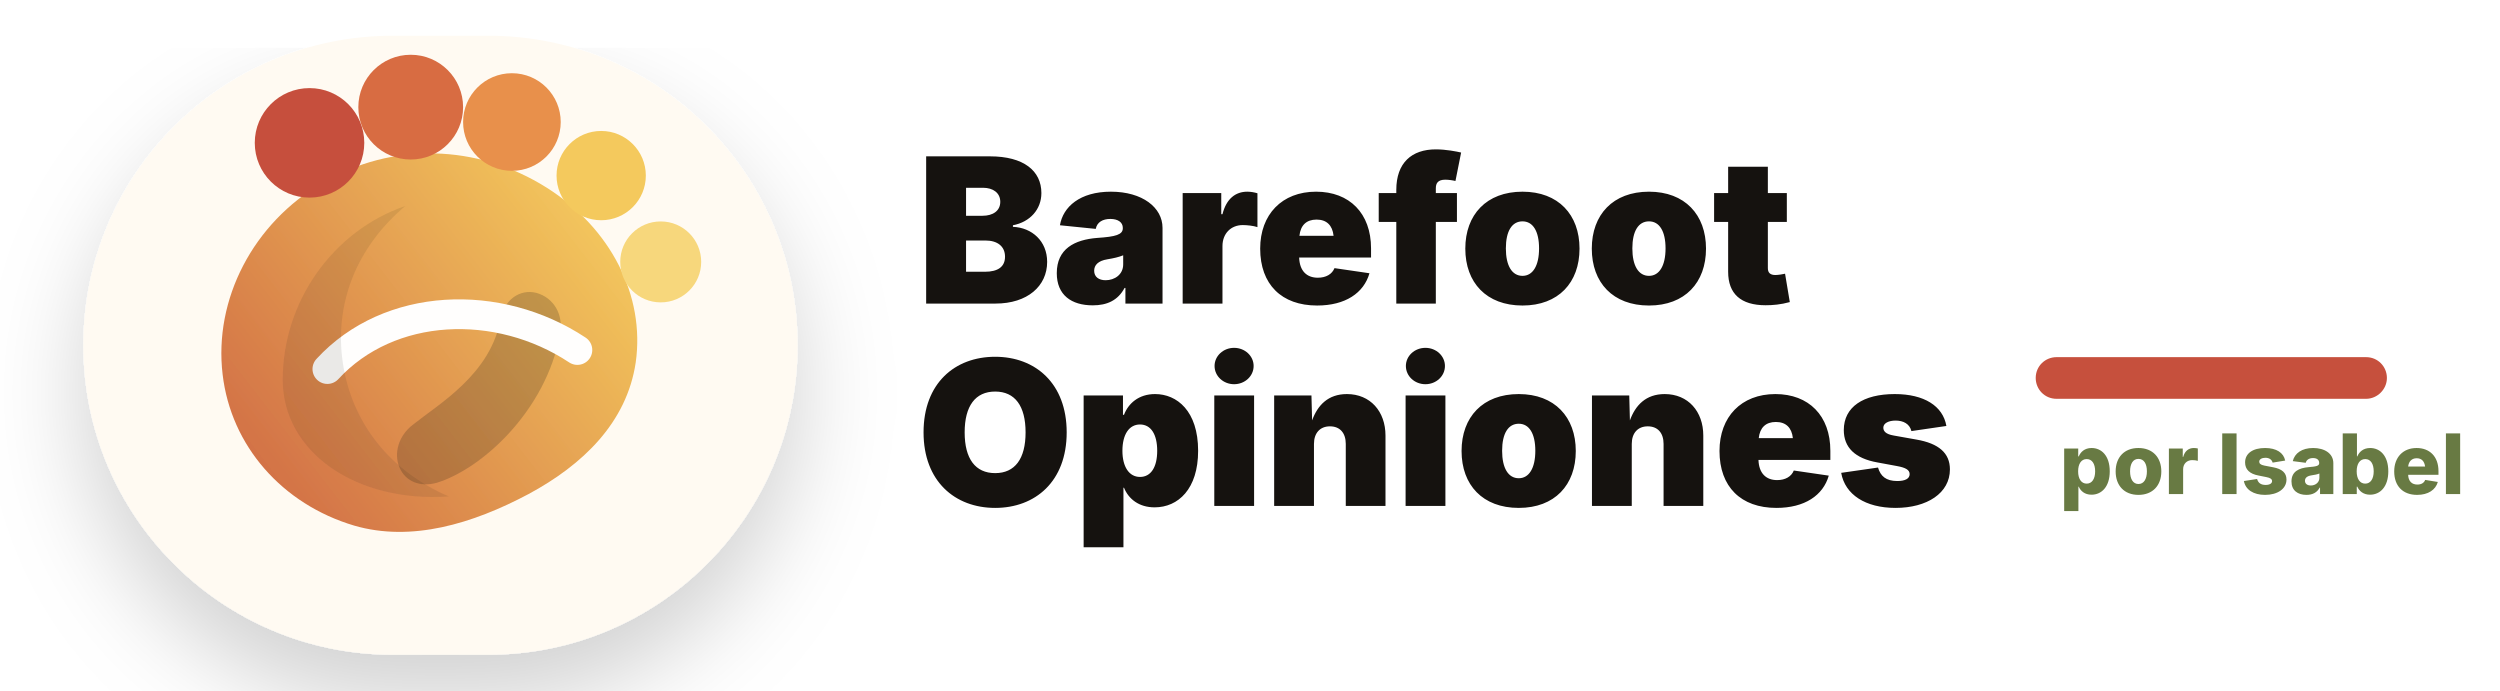
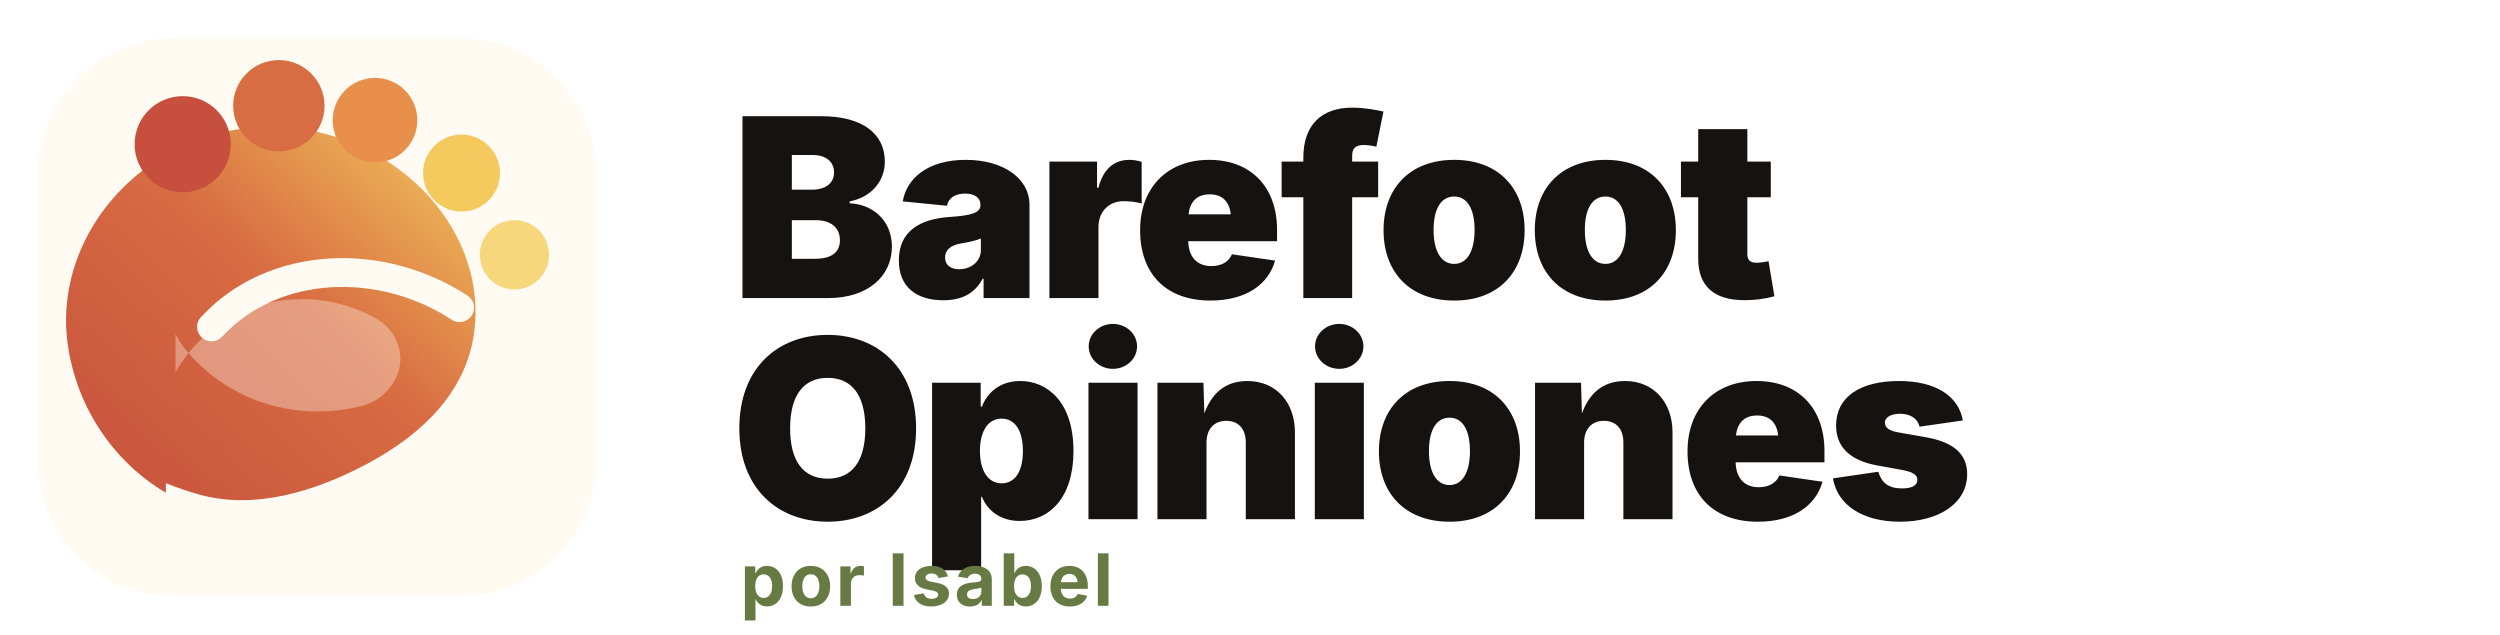
- <svg xmlns="http://www.w3.org/2000/svg" viewBox="0 0 420 116" role="img" aria-labelledby="title desc">
+ <svg xmlns="http://www.w3.org/2000/svg" viewBox="0 0 520 132" role="img" aria-labelledby="title desc">
  <defs>
-     <linearGradient id="sole" x1="12" x2="92" y1="84" y2="22" gradientUnits="userSpaceOnUse">
-       <stop stop-color="#c6503d" />
-       <stop offset="1" stop-color="#f4c95d" />
+     <linearGradient id="sole" x1="0%" y1="100%" x2="100%" y2="0%">
+       <stop offset="0%" stop-color="#c6503d" />
+       <stop offset="55%" stop-color="#d86c42" />
+       <stop offset="100%" stop-color="#f4c95d" />
    </linearGradient>
-     <filter id="soft-shadow" x="-20%" y="-20%" width="140%" height="140%">
-       <feDropShadow dx="0" dy="8" stdDeviation="8" flood-color="#15120f" flood-opacity=".18" />
-     </filter>
  </defs>
-   <g filter="url(#soft-shadow)">
-     <path fill="#fffaf2" d="M14 58c0-28.7 23.3-52 52-52h16c28.7 0 52 23.3 52 52s-23.3 52-52 52H66c-28.7 0-52-23.3-52-52Z" />
-     <path fill="url(#sole)" d="M59.5 88.3c-12.1-3.6-20.7-13.4-22.1-25.4-1.5-12.6 5.1-25.4 16.8-32.2 11.7-6.9 26-6.5 37.6.8 10.8 6.8 16.6 18.2 15 29.4-1.5 10.1-8.9 17.2-18 22.1-9.4 5-19.7 8.1-29.3 5.3Z" />
-     <path fill="#15120f" d="M73.4 81.1c-2.8.8-5.3-.2-6.3-2.6-1-2.4-.1-5.3 2.2-7.1 4.5-3.6 13.1-8.5 14.8-17.8.6-3.2 3.2-5.1 6-4.4 2.9.8 4.6 3.6 4 6.9-2.4 13-13.2 22.7-20.7 25Z" opacity=".2" />
-     <circle cx="52" cy="24" r="9.2" fill="#c6503d" />
-     <circle cx="69" cy="18" r="8.8" fill="#d86c42" />
-     <circle cx="86" cy="20.5" r="8.2" fill="#e8904b" />
-     <circle cx="101" cy="29.5" r="7.5" fill="#f4c95d" />
-     <circle cx="111" cy="44" r="6.8" fill="#f7d77c" />
-     <path fill="none" stroke="#fffefd" stroke-linecap="round" stroke-width="5" d="M55 62c10.4-11.3 28.7-12 42-3.2" />
-     <path fill="#15120f" d="M47.5 63.8c0-13.1 8.4-25 20.6-29.2-8.1 6.8-12 16.3-10.5 26.4 1.5 10.1 8 18.2 17.8 22.4-15.5 1.1-27.9-7.4-27.9-19.6Z" opacity=".09" />
+   <g>
+     <rect x="8" y="8" width="116" height="116" rx="28" fill="#fffaf2" />
+     <path fill="url(#sole)" d="M34.5 102.5c-10.8-6.4-18.5-17.6-20.4-30.8-2.2-15.3 5.8-30.9 20.1-39.3 14.3-8.4 31.9-8 46.1 1 13.1 8.3 20.2 22.2 18.3 35.9-1.7 12.3-10.8 21-21.9 27-11.4 6.1-24 9.8-35.5 6.5-2.1-.6-4.2-1.3-6.7-2.3Z" />
+     <path fill="#fffaf2" opacity=".35" d="M36.5 77.4c8.4-14.6 26.8-19.4 41.6-11.2 3.5 1.9 5.6 5.7 5.1 9.6-.6 4.3-4 7.7-8.2 8.7-12.6 3.1-26.1-.5-35.1-10.3-1.3-1.4-2.6-3-3.4-4.8Z" />
+     <circle cx="38" cy="30" r="10" fill="#c6503d" />
+     <circle cx="58" cy="22" r="9.5" fill="#d86c42" />
+     <circle cx="78" cy="25" r="8.8" fill="#e8904b" />
+     <circle cx="96" cy="36" r="8" fill="#f4c95d" />
+     <circle cx="107" cy="53" r="7.2" fill="#f7d77c" />
+     <path fill="none" stroke="#fffaf2" stroke-linecap="round" stroke-width="6" d="M44 68c12.8-13.9 35.3-14.7 51.6-4" />
  </g>
  <g fill="#15120f">
-     <text x="154" y="51" font-family="Inter, Arial, Helvetica, sans-serif" font-size="34" font-weight="850" letter-spacing="0">Barefoot</text>
-     <text x="154" y="85" font-family="Inter, Arial, Helvetica, sans-serif" font-size="34" font-weight="850" letter-spacing="0">Opiniones</text>
+     <text x="152" y="62" font-family="Inter, system-ui, -apple-system, BlinkMacSystemFont, 'Segoe UI', sans-serif" font-size="52" font-weight="900" letter-spacing="-0.02em">Barefoot</text>
+     <text x="152" y="108" font-family="Inter, system-ui, -apple-system, BlinkMacSystemFont, 'Segoe UI', sans-serif" font-size="52" font-weight="900" letter-spacing="-0.02em">Opiniones</text>
  </g>
-   <path fill="#c6503d" d="M342 63.5c0-2 1.6-3.5 3.5-3.5h52c2 0 3.5 1.6 3.5 3.5s-1.6 3.5-3.5 3.5h-52c-2 0-3.5-1.6-3.5-3.5Z" />
-   <text x="346" y="83" fill="#687a43" font-family="Inter, Arial, Helvetica, sans-serif" font-size="14" font-weight="800" letter-spacing="0">por Isabel</text>
+   <text x="154" y="126" fill="#687a43" font-family="Inter, system-ui, -apple-system, BlinkMacSystemFont, 'Segoe UI', sans-serif" font-size="15" font-weight="700" letter-spacing="0.04em">por Isabel</text>
</svg>
